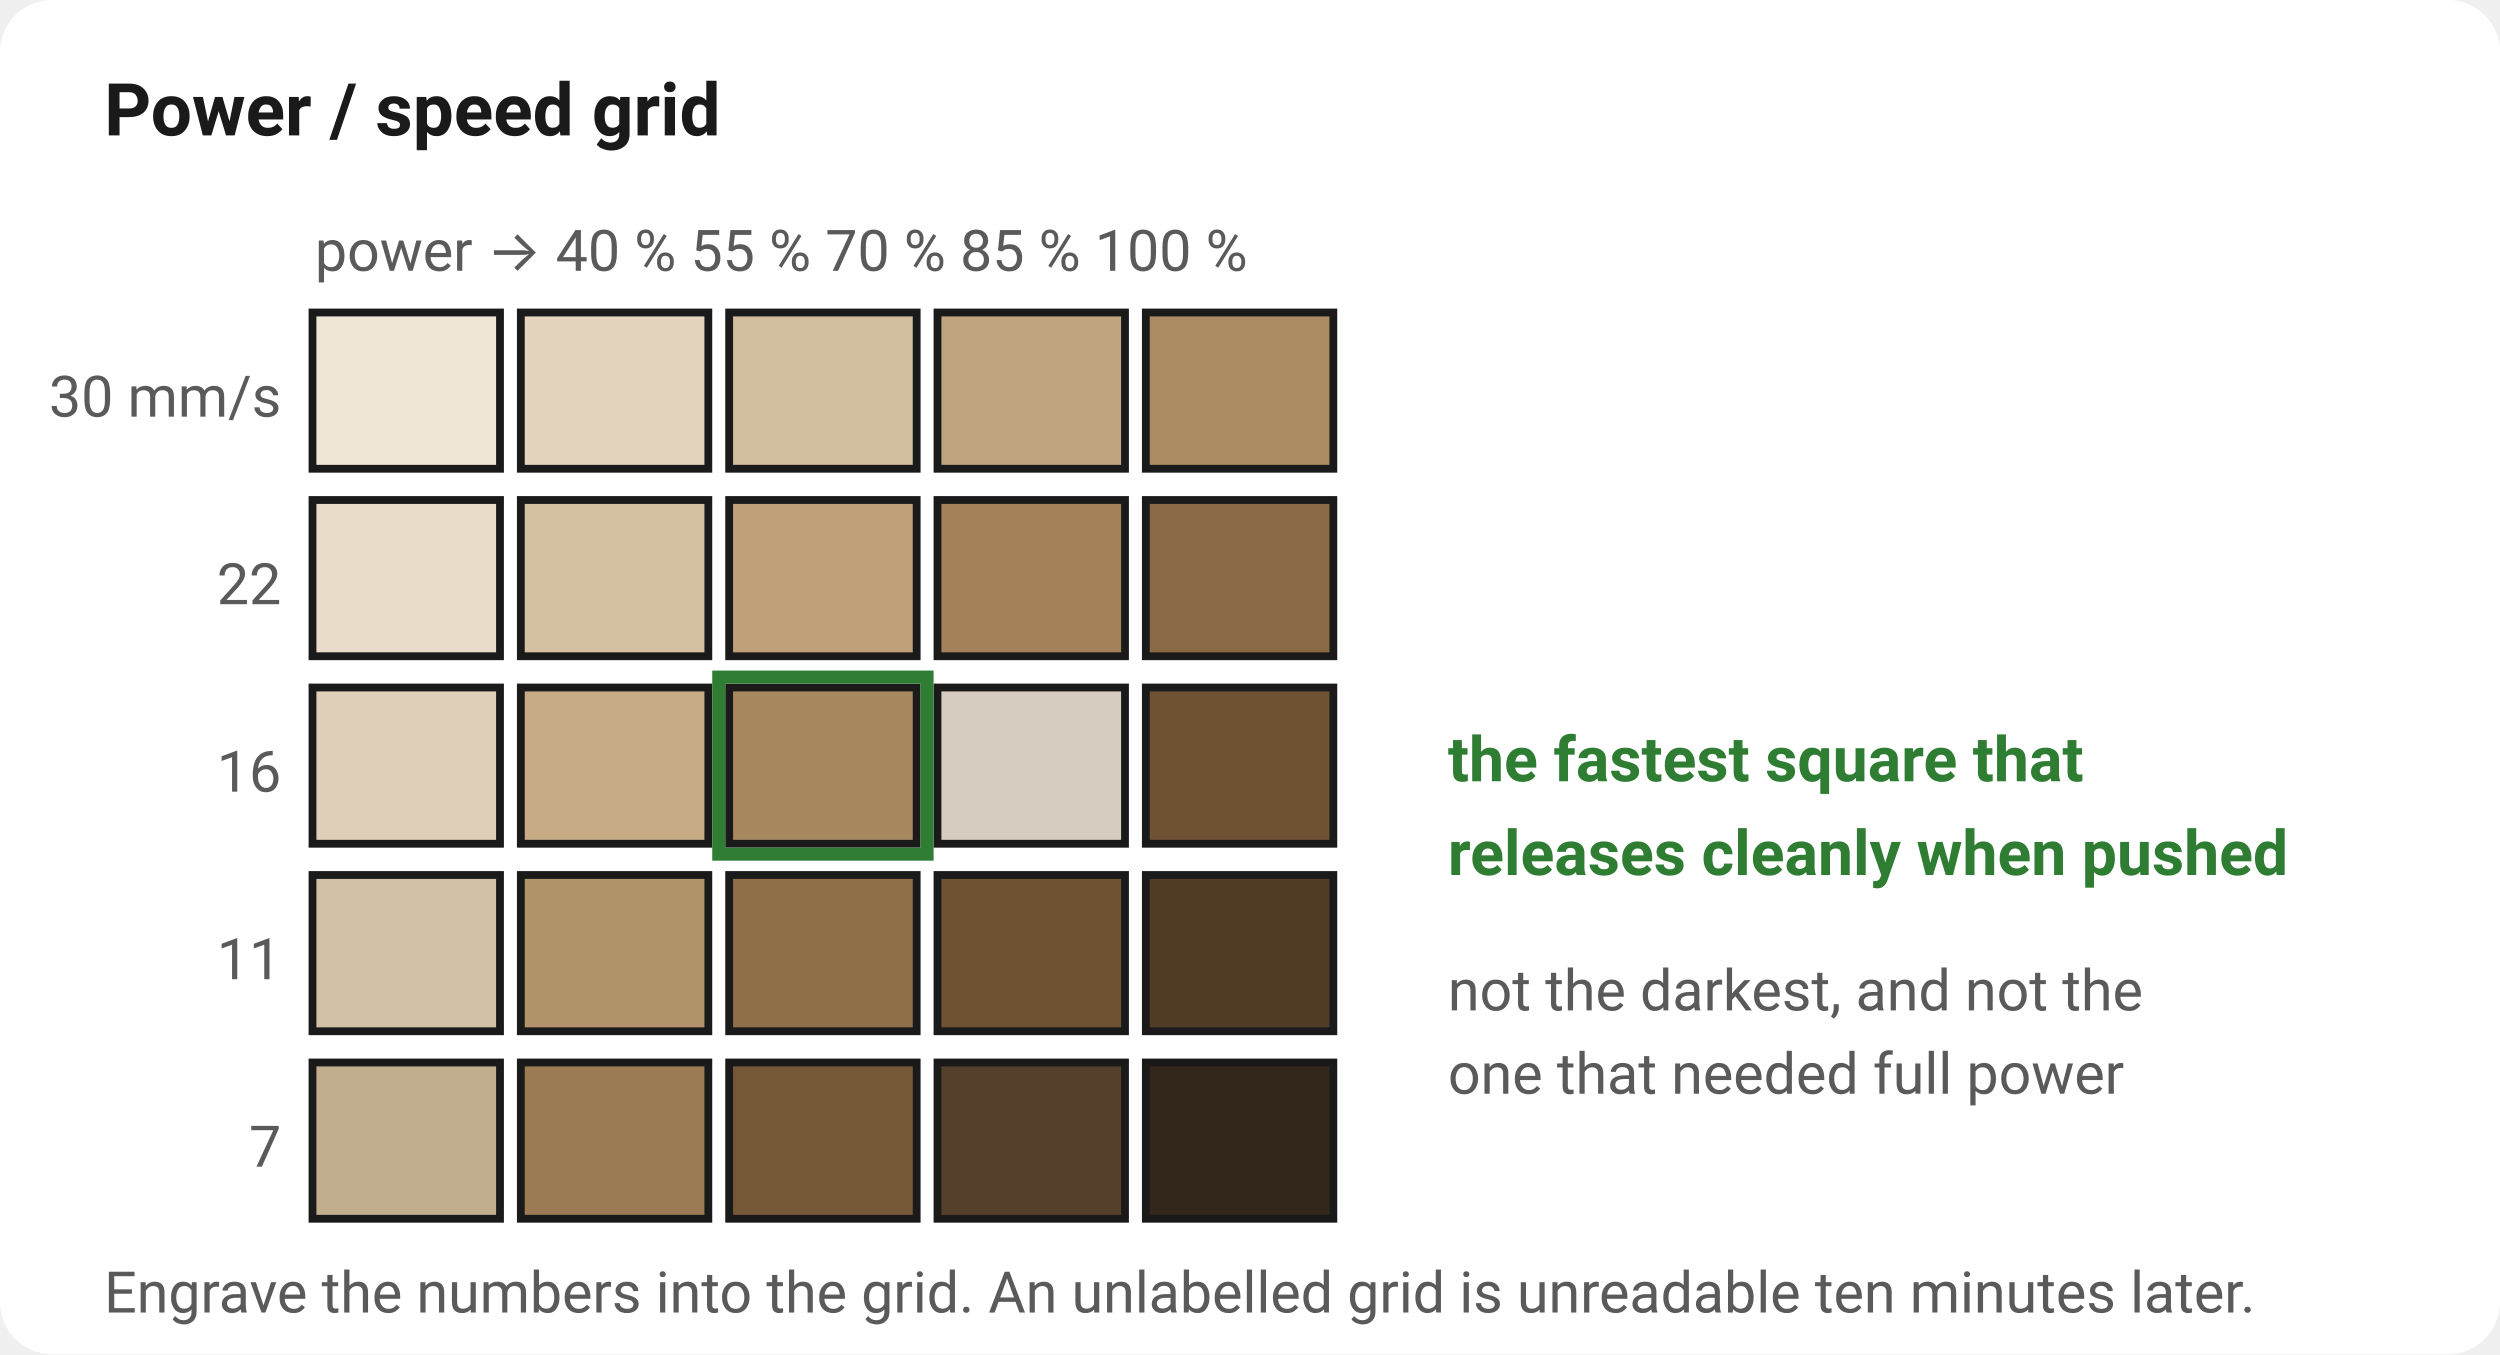
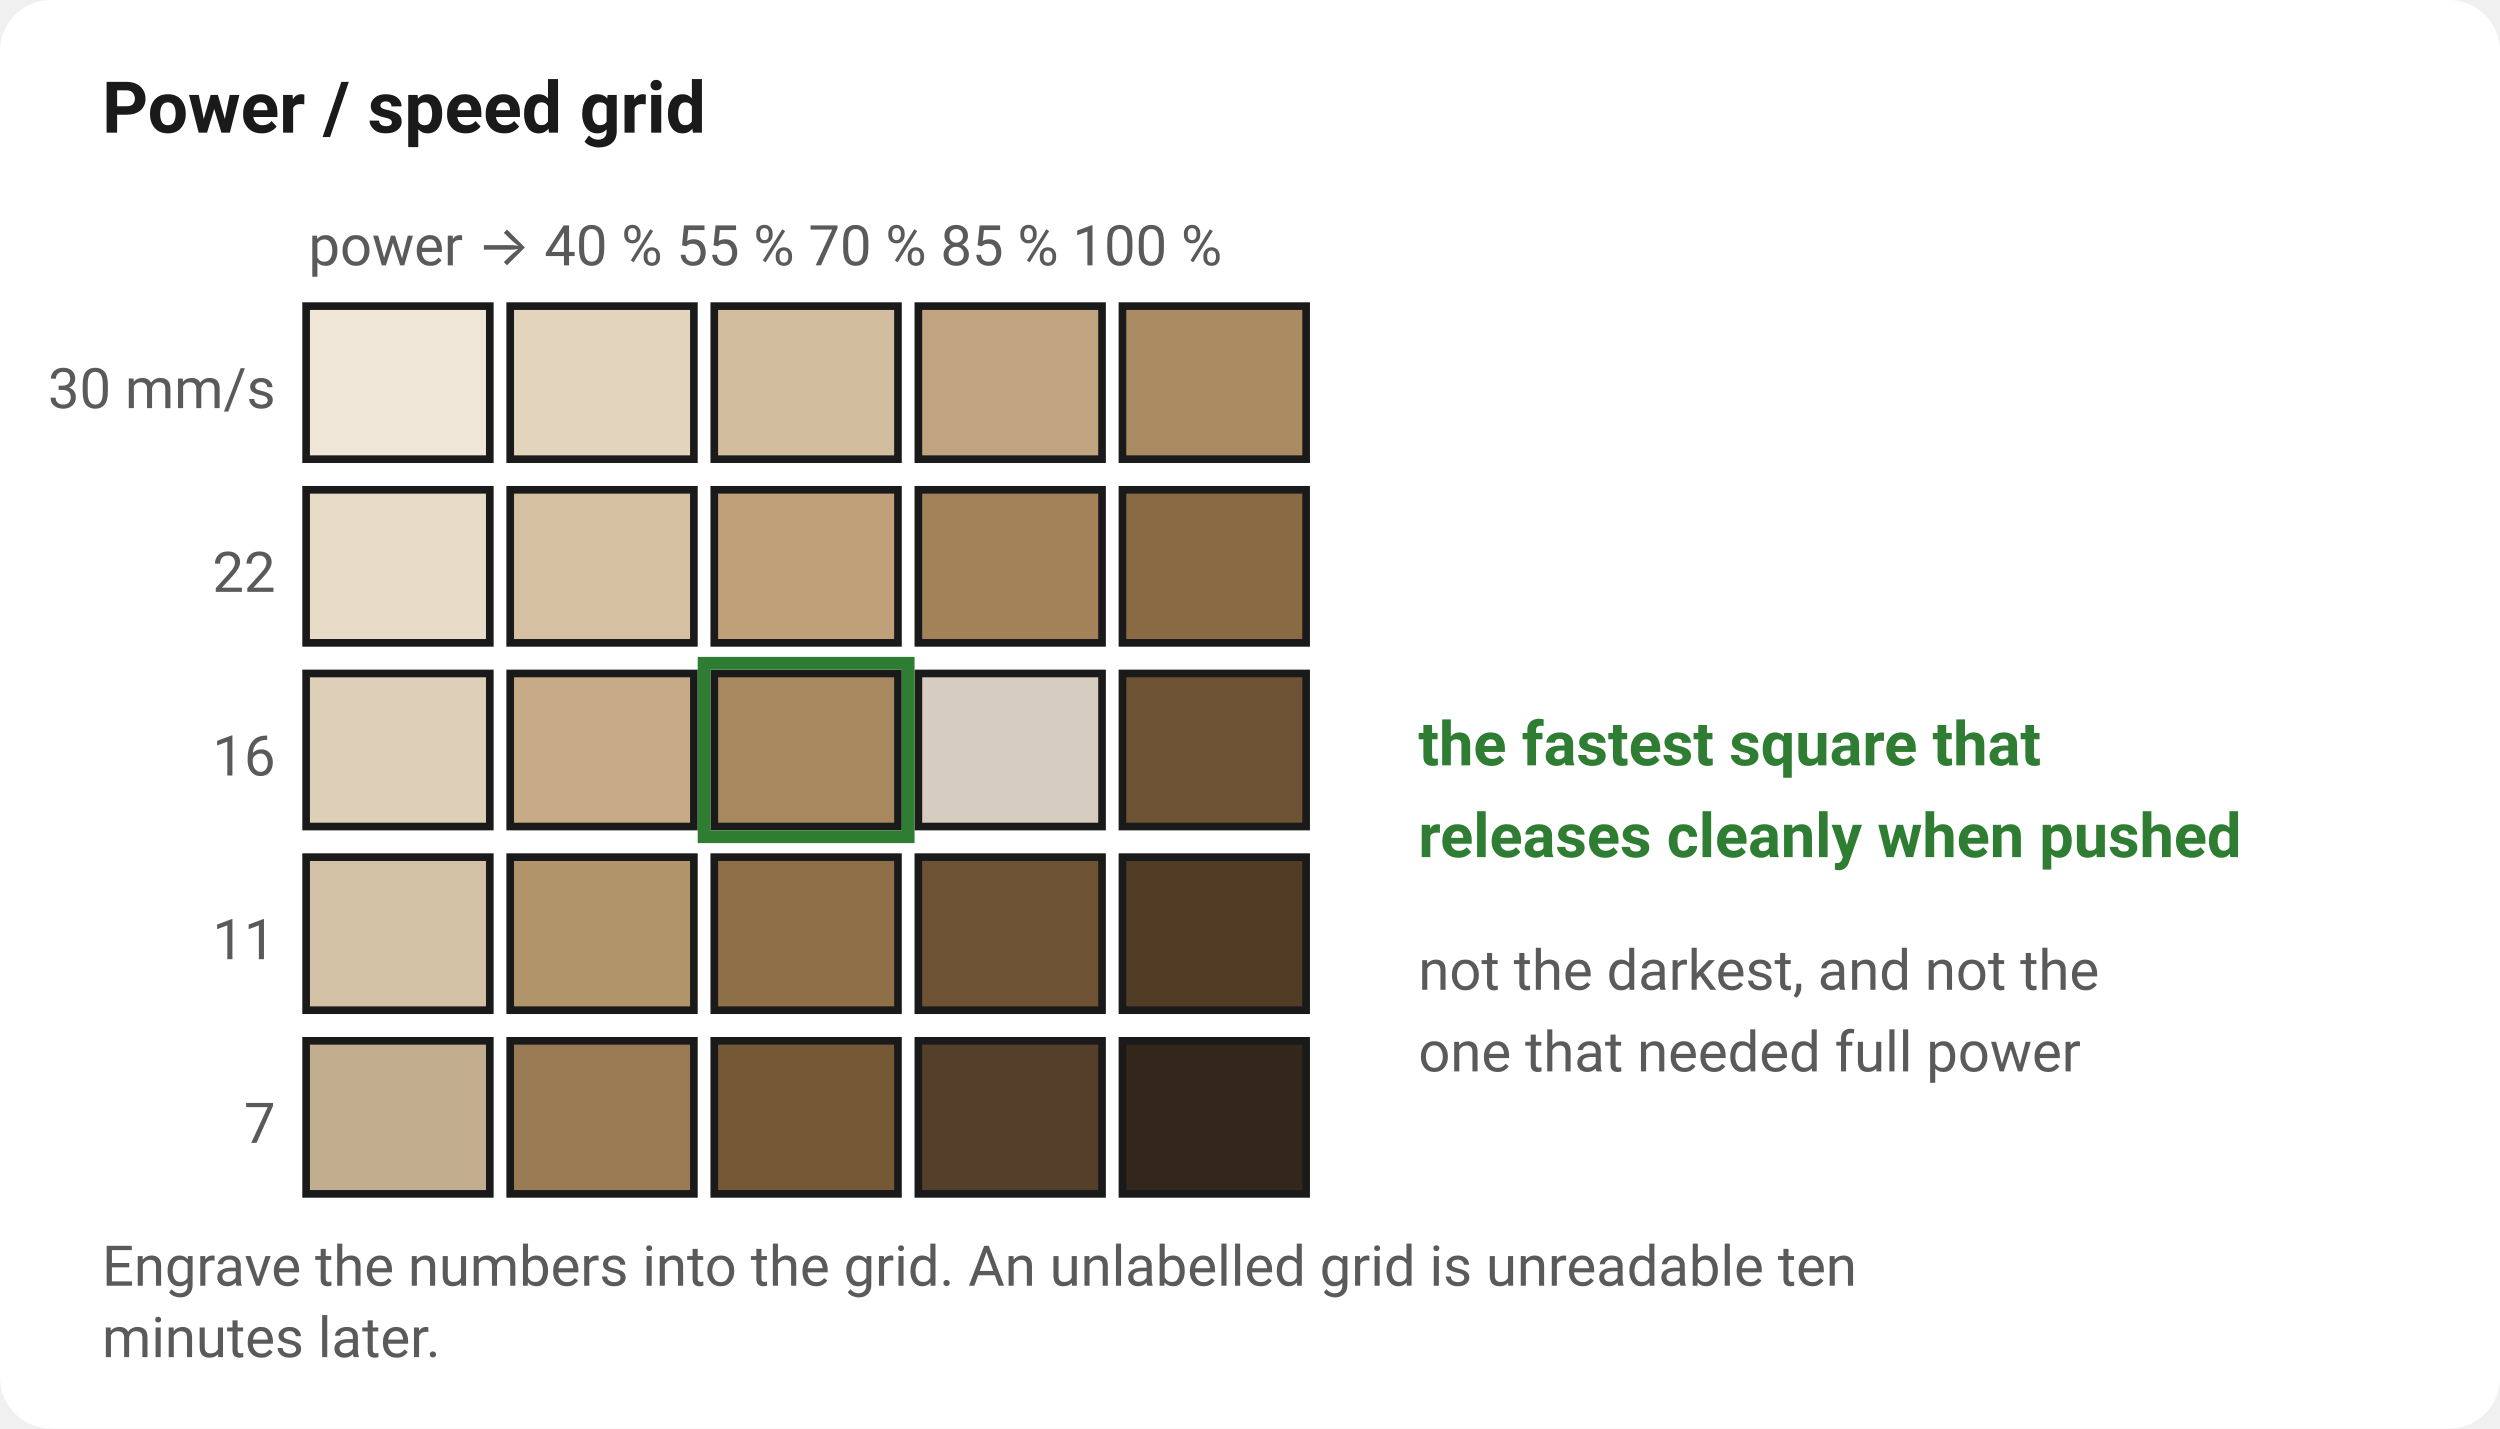
- <svg xmlns="http://www.w3.org/2000/svg" viewBox="0 0 480 260" width="480" height="260" role="img" aria-label="A five by five power and speed test grid">
-   <rect x="0" y="0" width="480" height="260" rx="10" fill="#ffffff" />
+ <svg xmlns="http://www.w3.org/2000/svg" viewBox="0 0 490 280" width="490" height="280" role="img" aria-label="A five by five power and speed test grid">
+   <rect x="0" y="0" width="490" height="280" rx="10" fill="#ffffff" />
  <g font-family="system-ui, -apple-system, Segoe UI, Roboto, sans-serif" font-size="11" fill="#1a1a1a">
    <text x="20" y="26" font-size="14" font-weight="600">Power / speed grid</text>
    <text x="150" y="52" text-anchor="middle" font-size="11" fill="#5a5a5a">power →  40 %      55 %      70 %      85 %     100 %</text>
    <g stroke="#1a1a1a" stroke-width="1.5">
      <rect x="60" y="60" width="36" height="30" fill="#efe6d8" />
      <rect x="100" y="60" width="36" height="30" fill="#e3d4be" />
      <rect x="140" y="60" width="36" height="30" fill="#d3bd9f" />
      <rect x="180" y="60" width="36" height="30" fill="#c0a47f" />
      <rect x="220" y="60" width="36" height="30" fill="#ab8b62" />
      <rect x="60" y="96" width="36" height="30" fill="#e8dbc8" />
      <rect x="100" y="96" width="36" height="30" fill="#d6c0a2" />
      <rect x="140" y="96" width="36" height="30" fill="#bfa079" />
      <rect x="180" y="96" width="36" height="30" fill="#a3825a" />
      <rect x="220" y="96" width="36" height="30" fill="#8a6a45" />
      <rect x="60" y="132" width="36" height="30" fill="#ded0b8" />
      <rect x="100" y="132" width="36" height="30" fill="#c6ab86" />
      <rect x="140" y="132" width="36" height="30" fill="#a7885f" />
      <rect x="180" y="132" width="36" height="30" fill="#87684255" />
      <rect x="220" y="132" width="36" height="30" fill="#6d5233" />
      <rect x="60" y="168" width="36" height="30" fill="#d2c1a5" />
      <rect x="100" y="168" width="36" height="30" fill="#b2946b" />
      <rect x="140" y="168" width="36" height="30" fill="#8e6f47" />
      <rect x="180" y="168" width="36" height="30" fill="#6d5233" />
      <rect x="220" y="168" width="36" height="30" fill="#513c25" />
      <rect x="60" y="204" width="36" height="30" fill="#c2ae8e" />
      <rect x="100" y="204" width="36" height="30" fill="#9a7b53" />
      <rect x="140" y="204" width="36" height="30" fill="#755836" />
      <rect x="180" y="204" width="36" height="30" fill="#54402a" />
      <rect x="220" y="204" width="36" height="30" fill="#33261a" />
    </g>
    <g text-anchor="end" fill="#5a5a5a">
      <text x="54" y="80">30 mm/s</text>
      <text x="54" y="116">22</text>
      <text x="54" y="152">16</text>
      <text x="54" y="188">11</text>
      <text x="54" y="224">7</text>
    </g>
    <rect x="138" y="130" width="40" height="34" fill="none" stroke="#2e7d32" stroke-width="2.5" />
    <text x="278" y="150" font-size="12" font-weight="600" fill="#2e7d32">the fastest square that</text>
    <text x="278" y="168" font-size="12" font-weight="600" fill="#2e7d32">releases cleanly when pushed</text>
    <text x="278" y="194" font-size="11" fill="#5a5a5a">not the darkest, and not the</text>
    <text x="278" y="210" font-size="11" fill="#5a5a5a">one that needed full power</text>
-     <text x="20" y="252" font-size="11" fill="#5a5a5a">Engrave the numbers into the grid. An unlabelled grid is unreadable ten minutes later.</text>
+     <text x="20" y="252" font-size="11" fill="#5a5a5a">Engrave the numbers into the grid. An unlabelled grid is unreadable ten</text>
+     <text x="20" y="266" font-size="11" fill="#5a5a5a">minutes later.</text>
  </g>
</svg>
